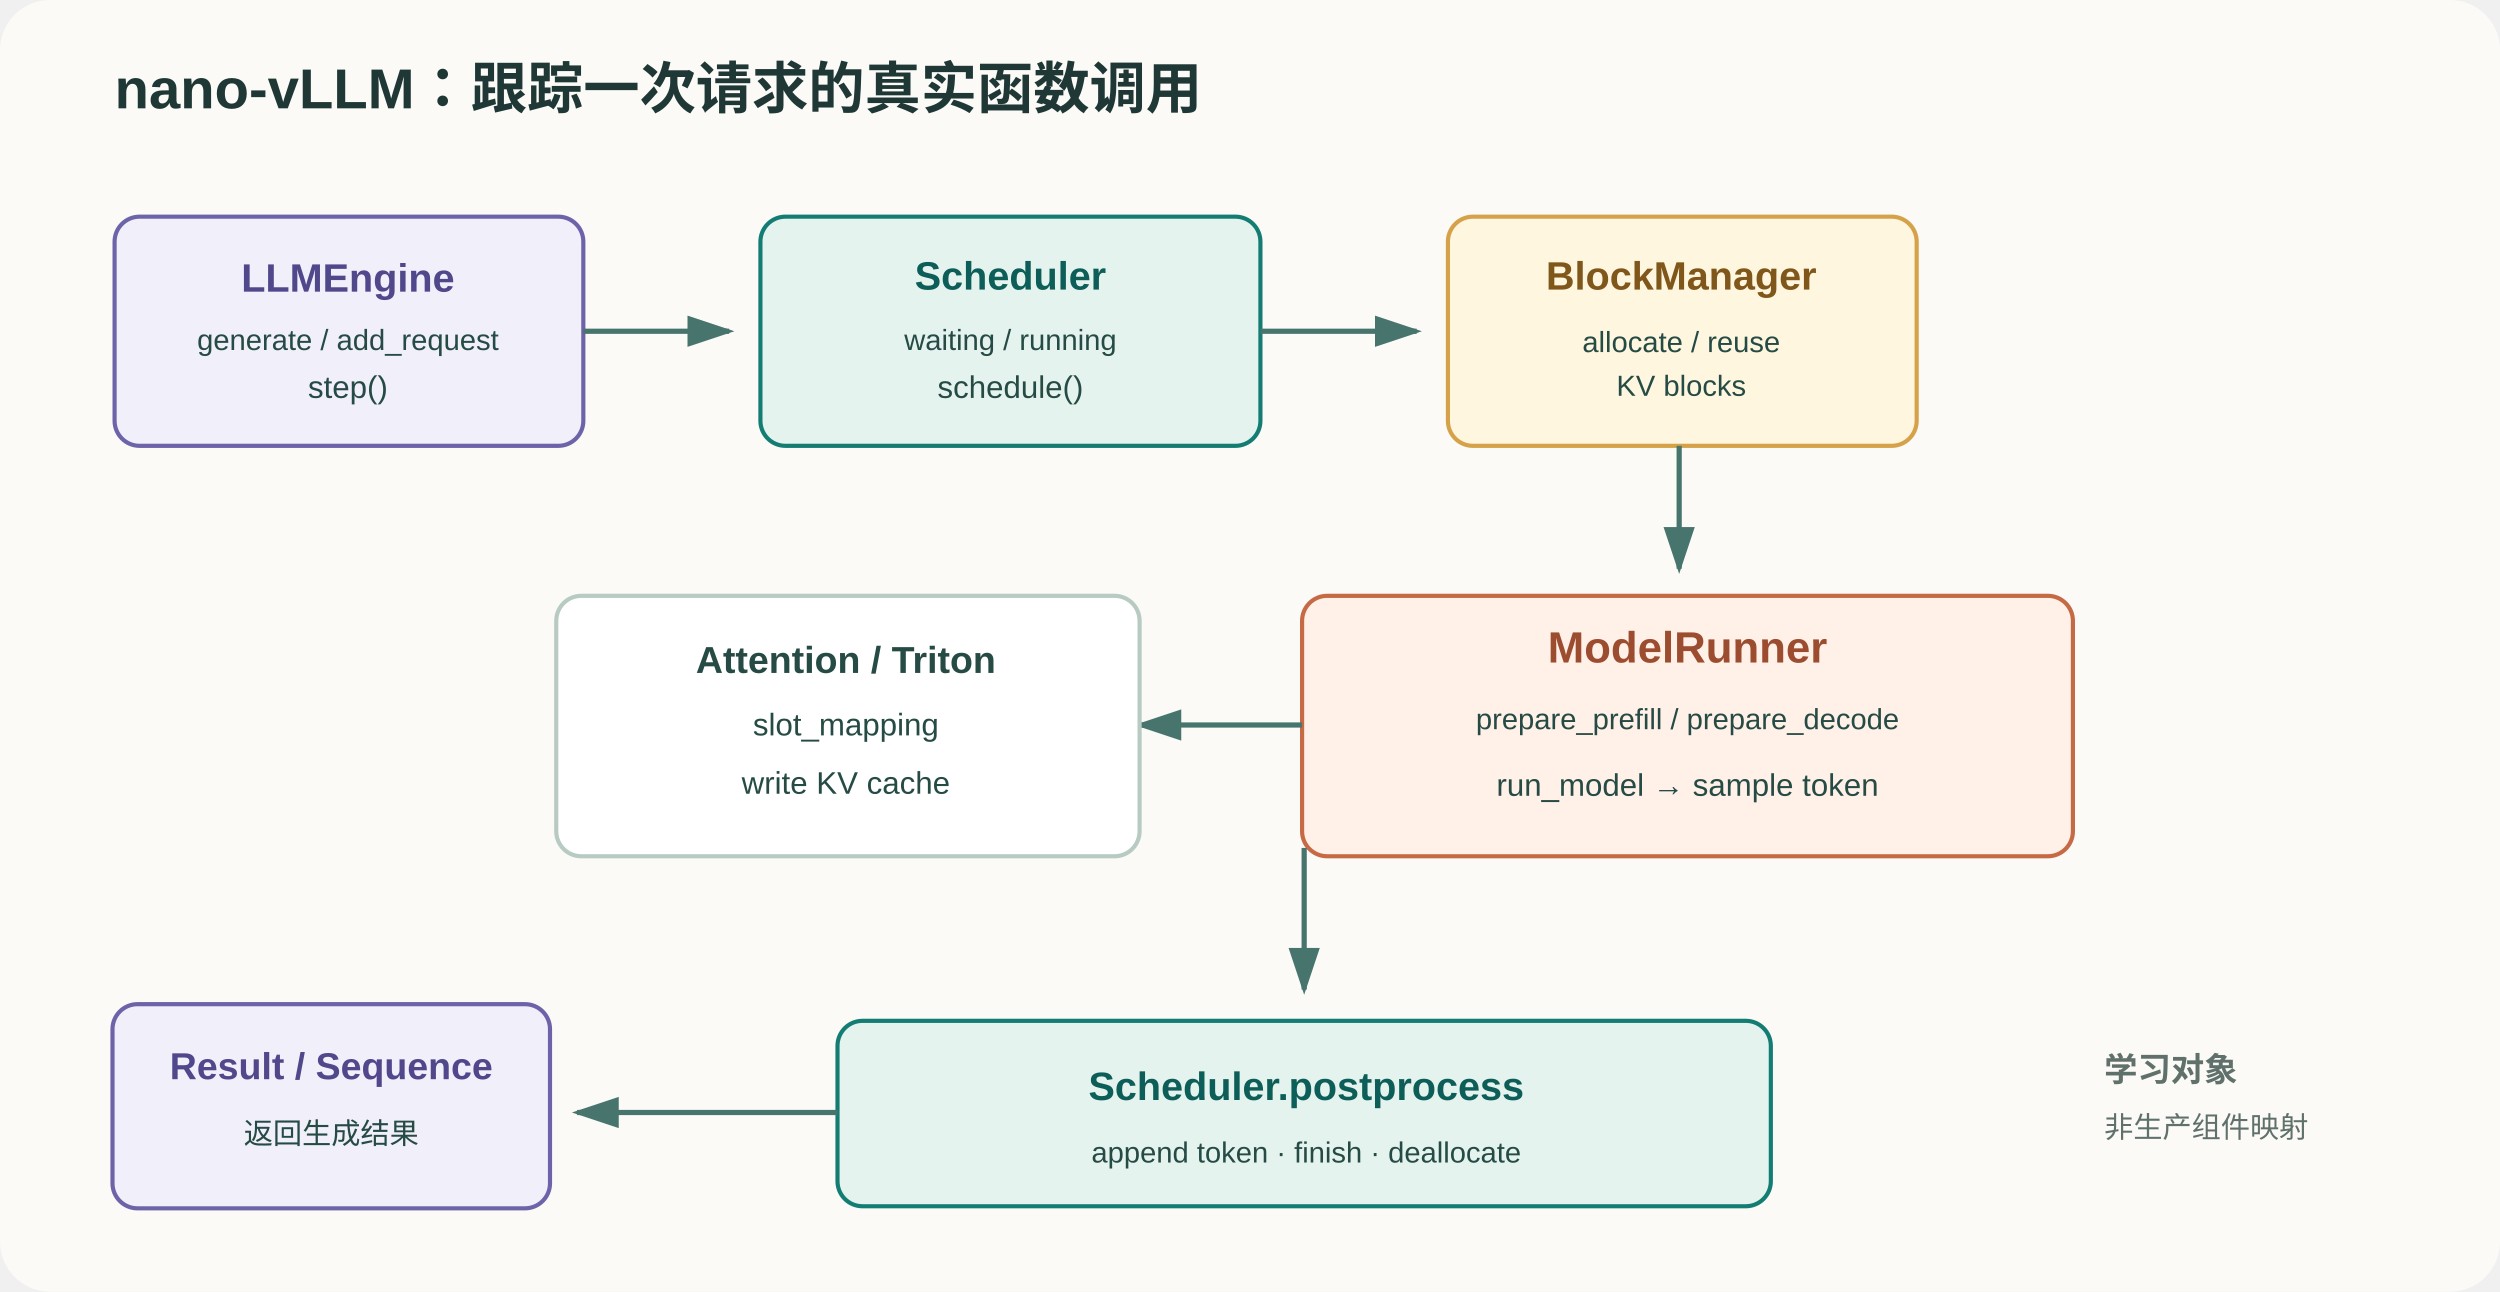
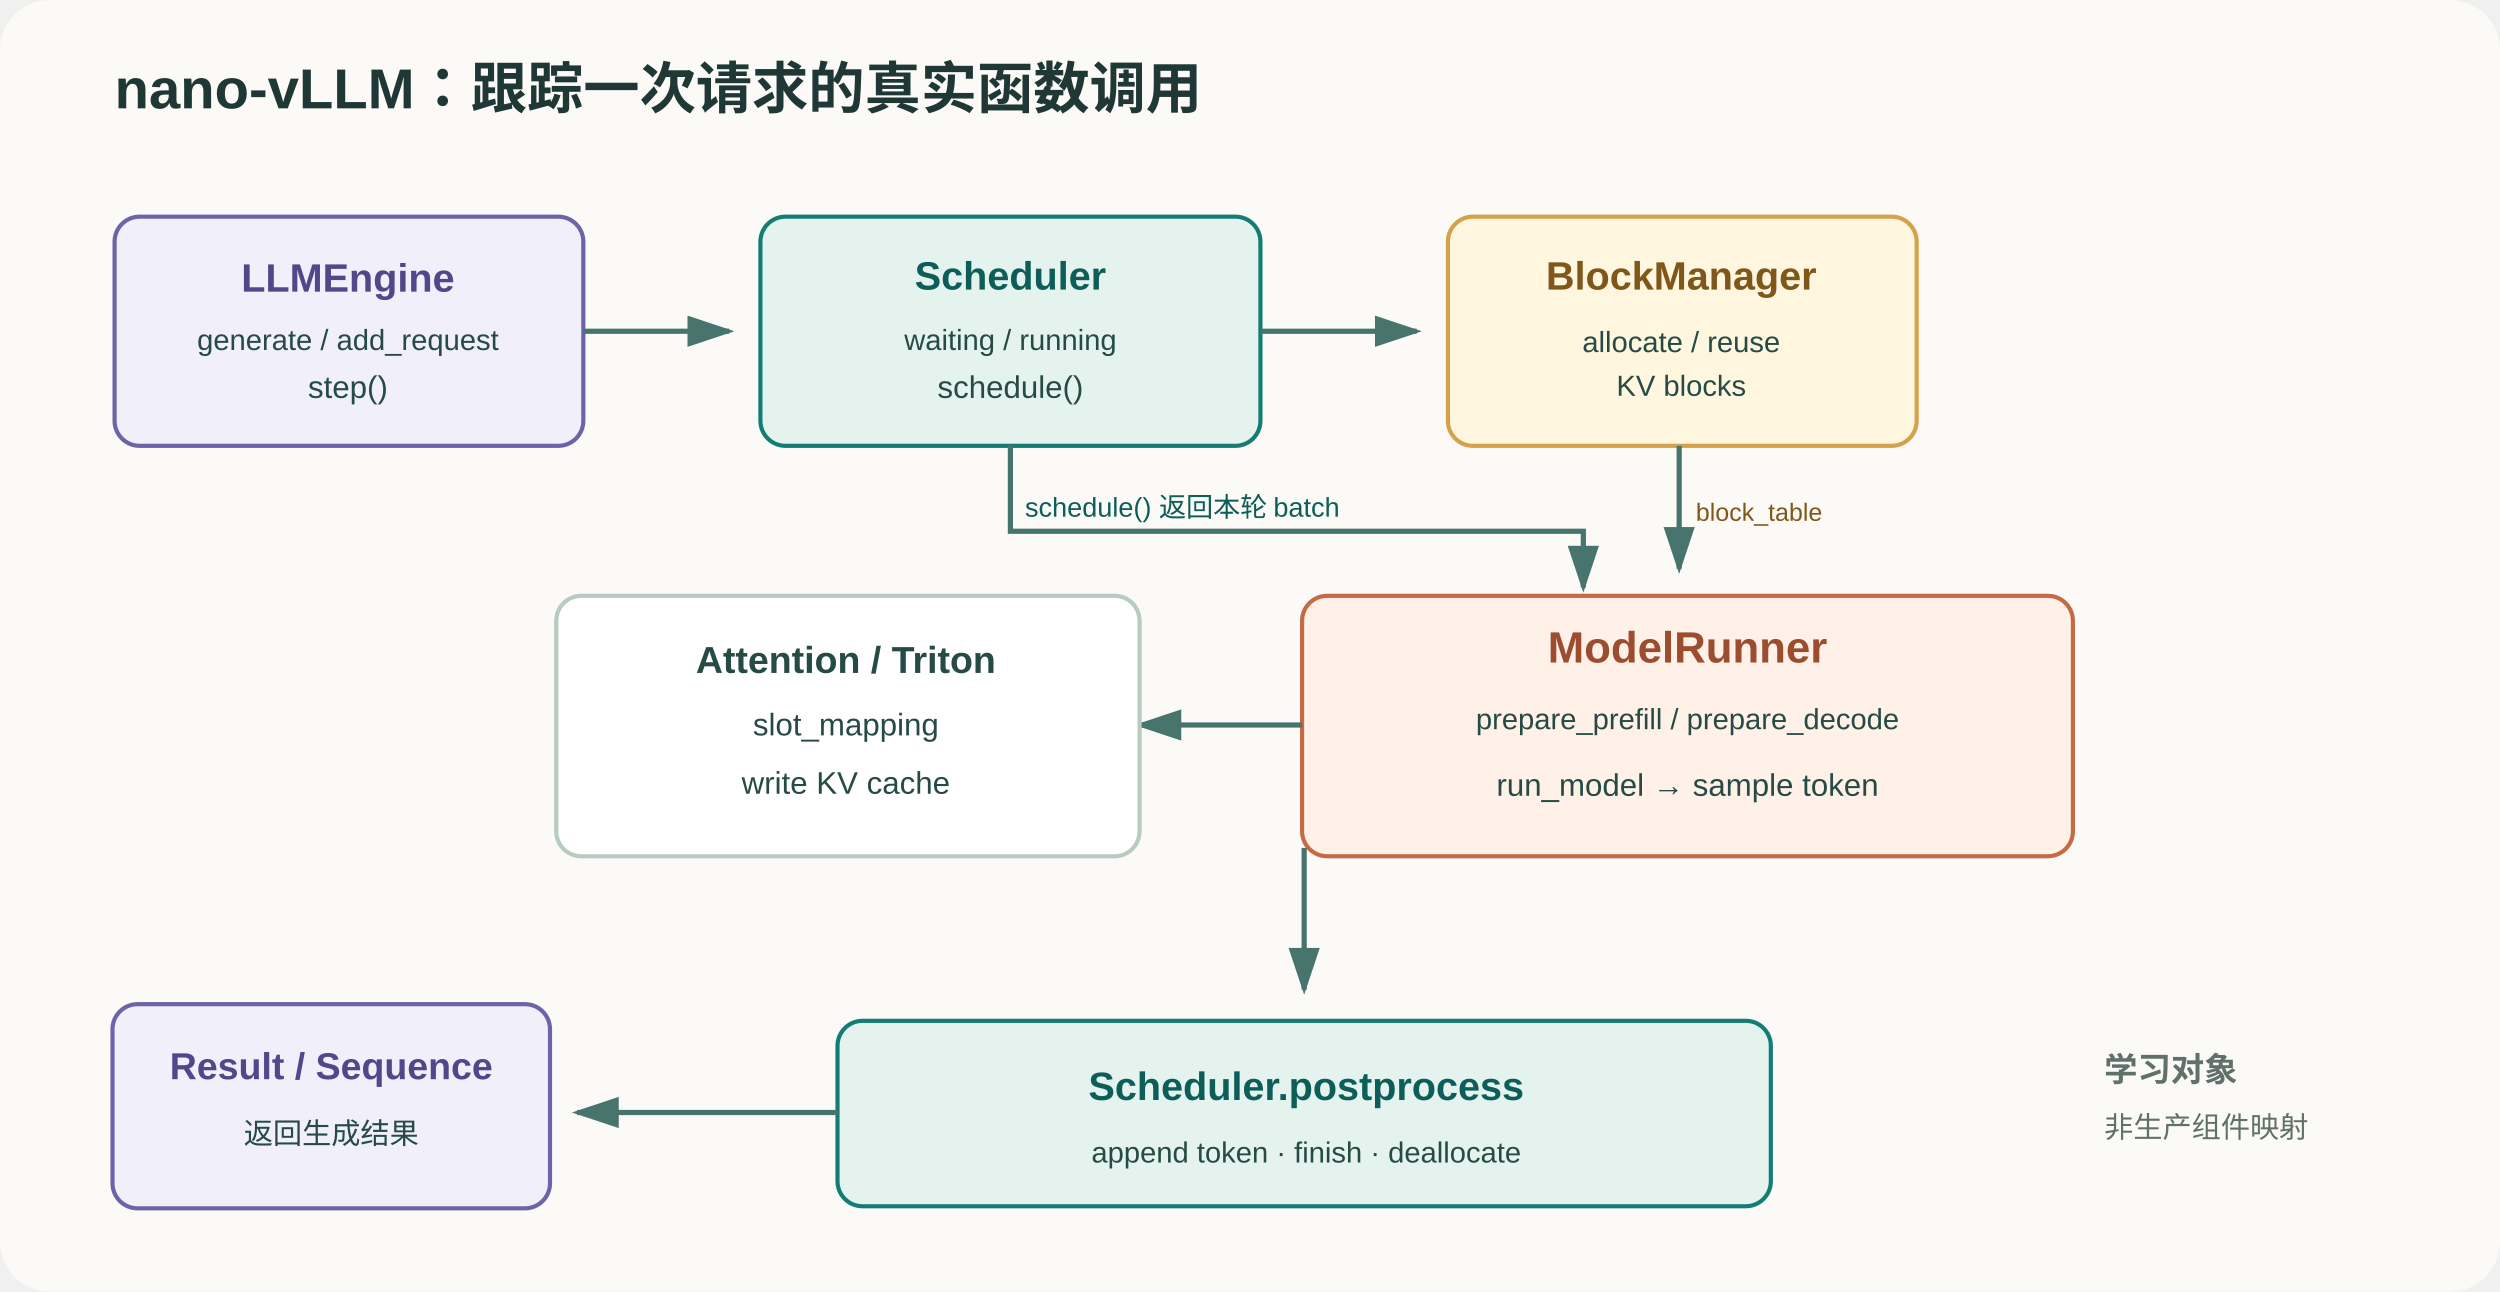
<svg xmlns="http://www.w3.org/2000/svg" viewBox="0 0 1200 620" role="img" aria-labelledby="title desc">
  <defs>
    <marker id="arrow" markerWidth="10" markerHeight="10" refX="8" refY="3" orient="auto">
      <path d="M0 0L9 3L0 6Z" fill="#47756d" />
    </marker>
  </defs>
  <rect width="1200" height="620" rx="24" fill="#fbfaf7" />
  <text x="55" y="52" text-anchor="start" font-family="Arial,'PingFang SC',sans-serif" font-size="27" font-weight="700" fill="#1f3835">nano-vLLM：跟踪一次请求的真实函数调用</text>
-   <rect x="55" y="104" width="225" height="110" rx="12" fill="#f0effa" stroke="#6d63a8" stroke-width="2" />
+   <rect id="llm-engine" x="55" y="104" width="225" height="110" rx="12" fill="#f0effa" stroke="#6d63a8" stroke-width="2" />
  <text x="167" y="140" text-anchor="middle" font-family="Arial,'PingFang SC',sans-serif" font-size="19" font-weight="700" fill="#51488c">LLMEngine</text>
  <text x="167" y="168" text-anchor="middle" font-family="Arial,'PingFang SC',sans-serif" font-size="14" font-weight="normal" fill="#264b45">generate / add_request</text>
  <text x="167" y="191" text-anchor="middle" font-family="Arial,'PingFang SC',sans-serif" font-size="15" font-weight="normal" fill="#264b45">step()</text>
-   <path d="M280 159 L350 159" stroke="#47756d" stroke-width="2.5" fill="none" marker-end="url(#arrow)" />
-   <rect x="365" y="104" width="240" height="110" rx="12" fill="#e5f3ef" stroke="#147d73" stroke-width="2" />
+   <path id="engine-to-scheduler" d="M280 159 L350 159" stroke="#47756d" stroke-width="2.5" fill="none" marker-end="url(#arrow)" />
+   <rect id="scheduler" x="365" y="104" width="240" height="110" rx="12" fill="#e5f3ef" stroke="#147d73" stroke-width="2" />
  <text x="485" y="139" text-anchor="middle" font-family="Arial,'PingFang SC',sans-serif" font-size="19" font-weight="700" fill="#0d5e58">Scheduler</text>
  <text x="485" y="168" text-anchor="middle" font-family="Arial,'PingFang SC',sans-serif" font-size="14" font-weight="normal" fill="#264b45">waiting / running</text>
  <text x="485" y="191" text-anchor="middle" font-family="Arial,'PingFang SC',sans-serif" font-size="15" font-weight="normal" fill="#264b45">schedule()</text>
-   <path d="M605 159 L680 159" stroke="#47756d" stroke-width="2.5" fill="none" marker-end="url(#arrow)" />
-   <rect x="695" y="104" width="225" height="110" rx="12" fill="#fff6df" stroke="#d5a24a" stroke-width="2" />
+   <path id="scheduler-to-blockmanager" d="M605 159 L680 159" stroke="#47756d" stroke-width="2.5" fill="none" marker-end="url(#arrow)" />
+   <path id="scheduler-to-runner" d="M485 214 V255 H760 V282" stroke="#47756d" stroke-width="2.5" fill="none" marker-end="url(#arrow)" />
+   <text x="492" y="248" text-anchor="start" font-family="Arial,'PingFang SC',sans-serif" font-size="13" fill="#0d5e58">schedule() 返回本轮 batch</text>
+   <rect id="block-manager" x="695" y="104" width="225" height="110" rx="12" fill="#fff6df" stroke="#d5a24a" stroke-width="2" />
  <text x="807" y="139" text-anchor="middle" font-family="Arial,'PingFang SC',sans-serif" font-size="19" font-weight="700" fill="#80571a">BlockManager</text>
  <text x="807" y="169" text-anchor="middle" font-family="Arial,'PingFang SC',sans-serif" font-size="14" font-weight="normal" fill="#264b45">allocate / reuse</text>
  <text x="807" y="190" text-anchor="middle" font-family="Arial,'PingFang SC',sans-serif" font-size="14" font-weight="normal" fill="#264b45">KV blocks</text>
-   <path d="M806 214 L806 273" stroke="#47756d" stroke-width="2.5" fill="none" marker-end="url(#arrow)" />
-   <rect x="625" y="286" width="370" height="125" rx="12" fill="#fff0e8" stroke="#c66a46" stroke-width="2" />
+   <path id="blockmanager-to-runner" d="M806 214 L806 273" stroke="#47756d" stroke-width="2.5" fill="none" marker-end="url(#arrow)" />
+   <text x="814" y="250" text-anchor="start" font-family="Arial,'PingFang SC',sans-serif" font-size="12" fill="#80571a">block_table</text>
+   <rect id="model-runner" x="625" y="286" width="370" height="125" rx="12" fill="#fff0e8" stroke="#c66a46" stroke-width="2" />
  <text x="810" y="318" text-anchor="middle" font-family="Arial,'PingFang SC',sans-serif" font-size="21" font-weight="700" fill="#9c4d30">ModelRunner</text>
  <text x="810" y="350" text-anchor="middle" font-family="Arial,'PingFang SC',sans-serif" font-size="14" font-weight="normal" fill="#264b45">prepare_prefill / prepare_decode</text>
  <text x="810" y="382" text-anchor="middle" font-family="Arial,'PingFang SC',sans-serif" font-size="15" font-weight="normal" fill="#264b45">run_model → sample token</text>
-   <path d="M625 348 L547 348" stroke="#47756d" stroke-width="2.5" fill="none" marker-end="url(#arrow)" />
-   <rect x="267" y="286" width="280" height="125" rx="12" fill="#fff" stroke="#b7cbc3" stroke-width="2" />
+   <path id="runner-to-attention" d="M625 348 L547 348" stroke="#47756d" stroke-width="2.5" fill="none" marker-end="url(#arrow)" />
+   <rect id="attention-triton" x="267" y="286" width="280" height="125" rx="12" fill="#fff" stroke="#b7cbc3" stroke-width="2" />
  <text x="406" y="323" text-anchor="middle" font-family="Arial,'PingFang SC',sans-serif" font-size="18" font-weight="700" fill="#264b45">Attention / Triton</text>
  <text x="406" y="353" text-anchor="middle" font-family="Arial,'PingFang SC',sans-serif" font-size="15" font-weight="normal" fill="#264b45">slot_mapping</text>
  <text x="406" y="381" text-anchor="middle" font-family="Arial,'PingFang SC',sans-serif" font-size="15" font-weight="normal" fill="#264b45">write KV cache</text>
-   <path d="M626 407 L626 475" stroke="#47756d" stroke-width="2.5" fill="none" marker-end="url(#arrow)" />
-   <rect x="402" y="490" width="448" height="89" rx="12" fill="#e5f3ef" stroke="#147d73" stroke-width="2" />
+   <path id="runner-to-postprocess" d="M626 407 L626 475" stroke="#47756d" stroke-width="2.5" fill="none" marker-end="url(#arrow)" />
+   <rect id="postprocess" x="402" y="490" width="448" height="89" rx="12" fill="#e5f3ef" stroke="#147d73" stroke-width="2" />
  <text x="627" y="528" text-anchor="middle" font-family="Arial,'PingFang SC',sans-serif" font-size="19" font-weight="700" fill="#0d5e58">Scheduler.postprocess</text>
  <text x="627" y="558" text-anchor="middle" font-family="Arial,'PingFang SC',sans-serif" font-size="14" font-weight="normal" fill="#264b45">append token · finish · deallocate</text>
-   <path d="M402 534 L277 534" stroke="#47756d" stroke-width="2.5" fill="none" marker-end="url(#arrow)" />
-   <rect x="54" y="482" width="210" height="98" rx="12" fill="#f0effa" stroke="#6d63a8" stroke-width="2" />
+   <path id="postprocess-to-result" d="M402 534 L277 534" stroke="#47756d" stroke-width="2.5" fill="none" marker-end="url(#arrow)" />
+   <rect id="result-sequence" x="54" y="482" width="210" height="98" rx="12" fill="#f0effa" stroke="#6d63a8" stroke-width="2" />
  <text x="159" y="518" text-anchor="middle" font-family="Arial,'PingFang SC',sans-serif" font-size="18" font-weight="700" fill="#51488c">Result / Sequence</text>
  <text x="159" y="549" text-anchor="middle" font-family="Arial,'PingFang SC',sans-serif" font-size="14" font-weight="normal" fill="#264b45">返回生成结果</text>
  <text x="1010" y="519" text-anchor="start" font-family="Arial,'PingFang SC',sans-serif" font-size="16" font-weight="700" fill="#60716c">学习对象</text>
  <text x="1010" y="546" text-anchor="start" font-family="Arial,'PingFang SC',sans-serif" font-size="14" font-weight="normal" fill="#60716c">非生产组件映射</text>
</svg>
